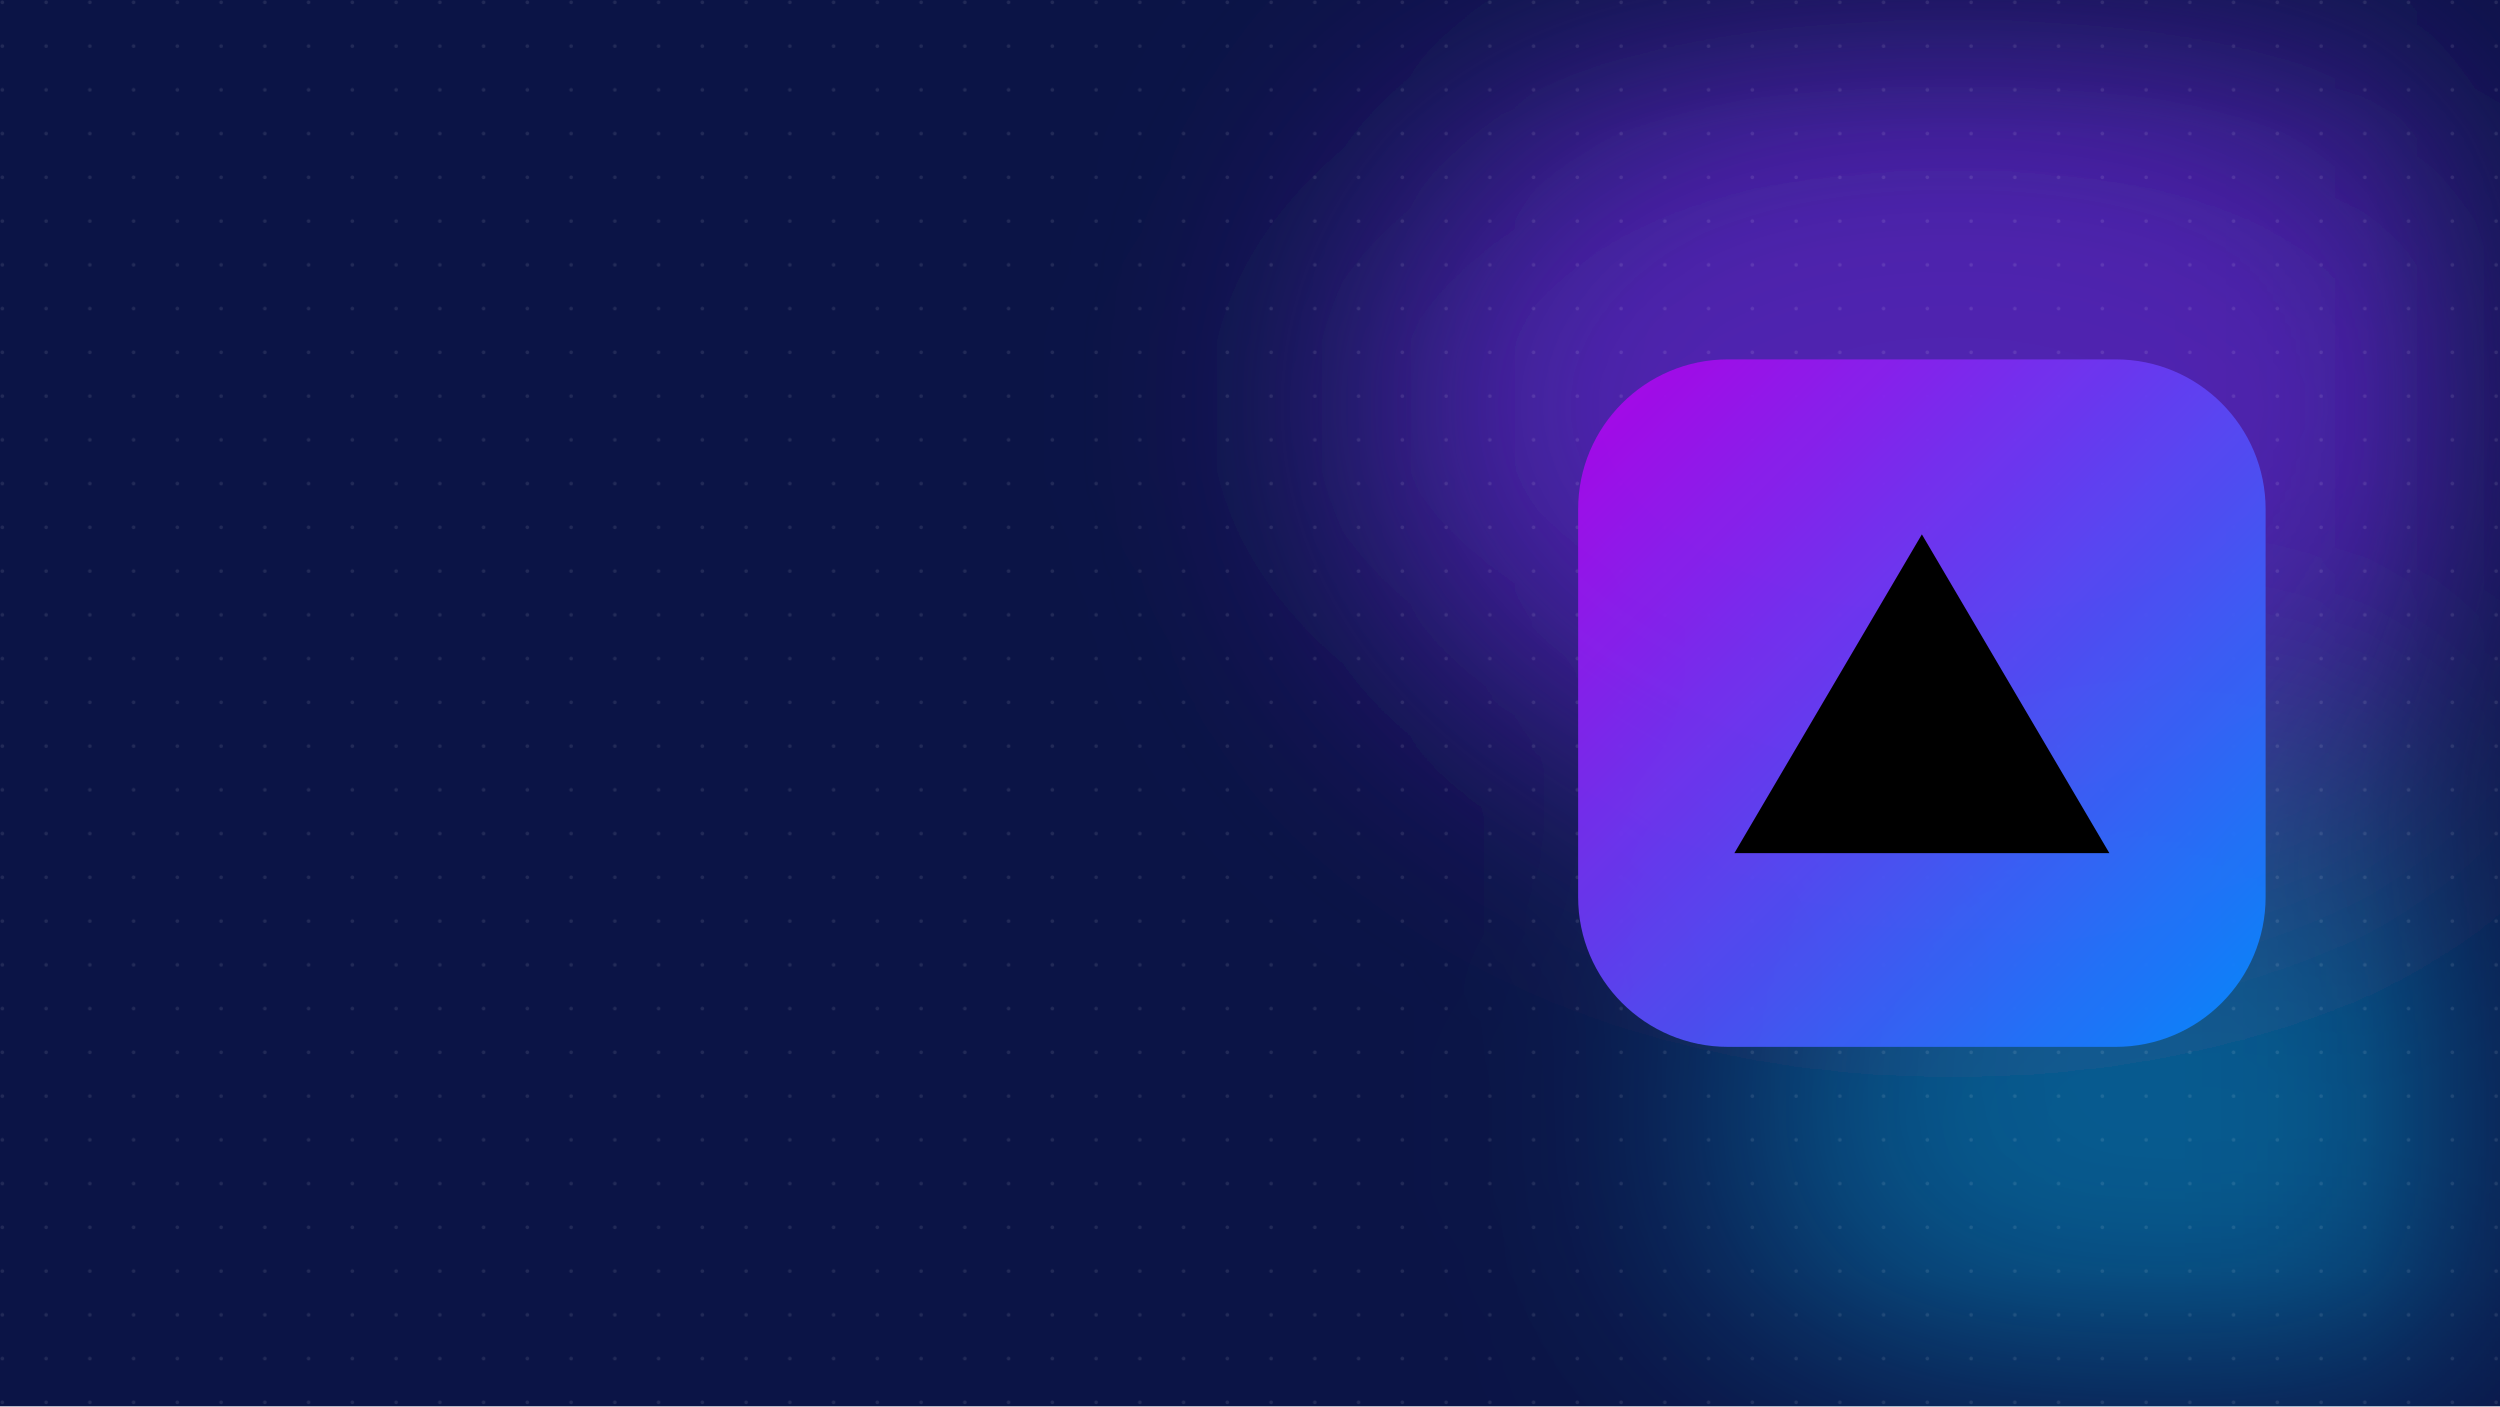
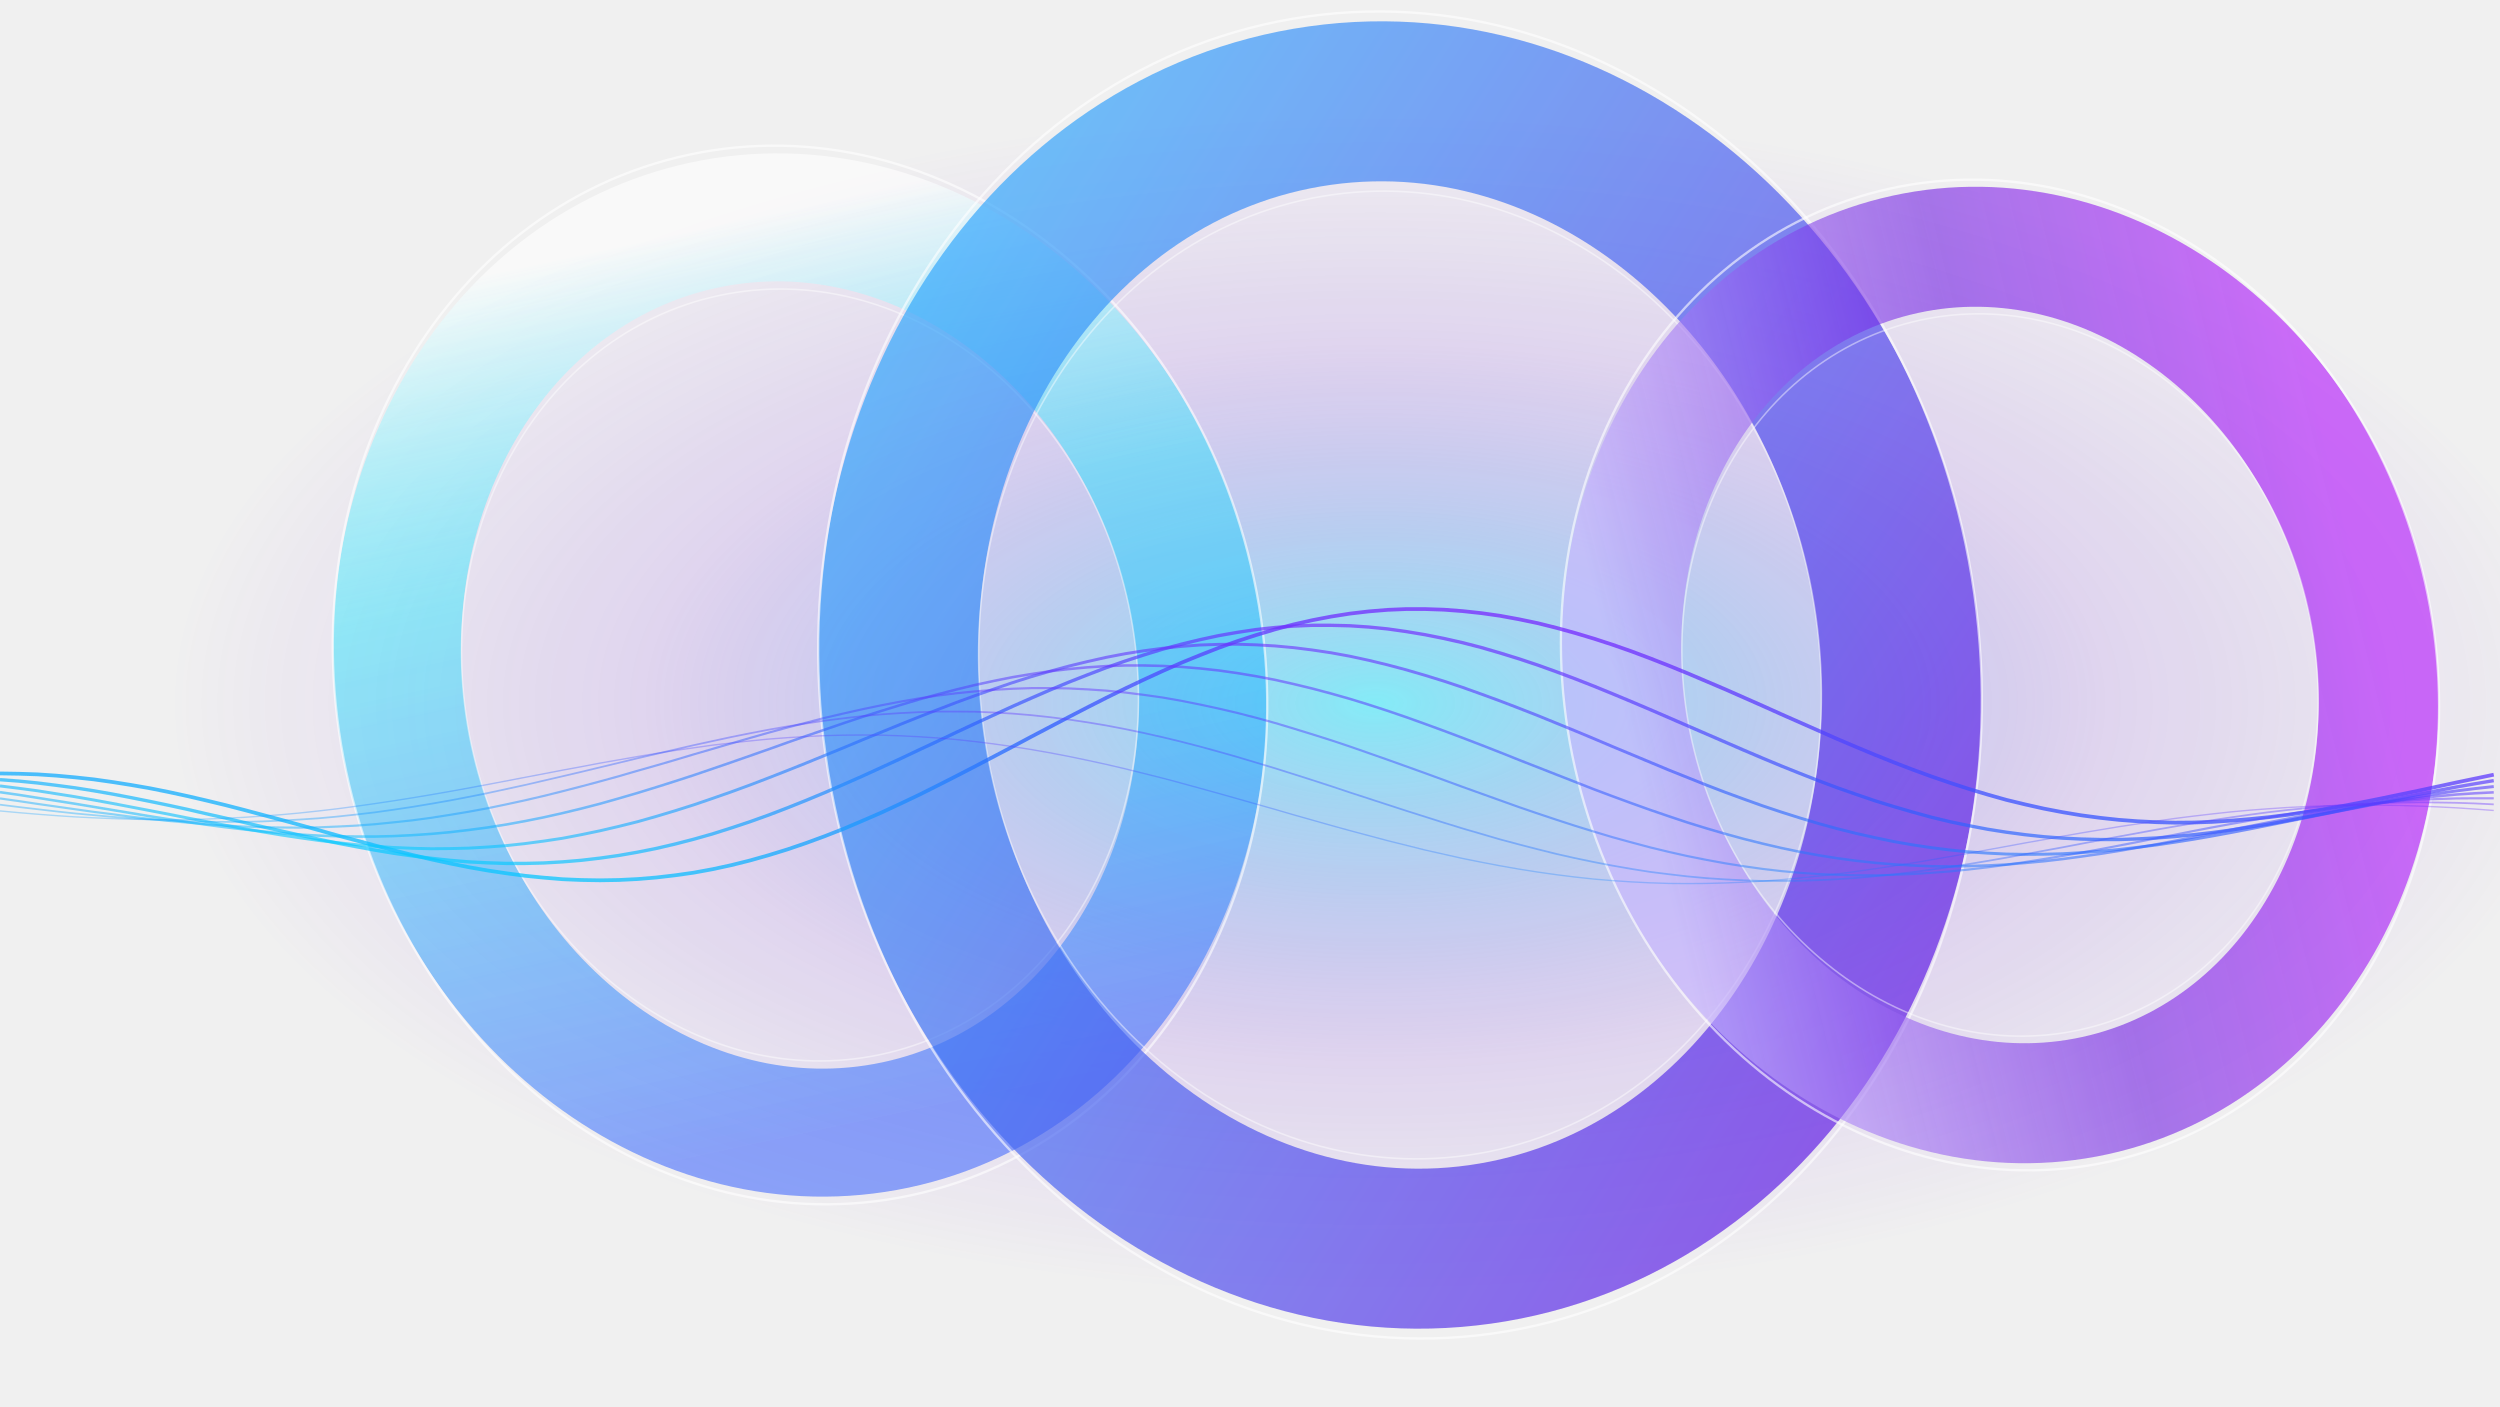
- <svg xmlns="http://www.w3.org/2000/svg" viewBox="0 0 1600 900" width="1600" height="900" role="img" aria-label="What to do in the first 24 hours of a ransomware attack">
+ <svg xmlns="http://www.w3.org/2000/svg" viewBox="0 0 1600 900" width="1600" height="900" role="img" aria-label="Glass rings joined by a disrupted waveform">
  <defs>
-     <linearGradient id="g" x1="0" y1="0" x2="1" y2="1">
-       <stop offset="0" stop-color="#b100e8" />
-       <stop offset="1" stop-color="#048aff" />
+     <linearGradient id="ag1" x1="0" y1="1" x2="1" y2="0">
+       <stop offset="0" stop-color="#00E5FF" />
+       <stop offset=".5" stop-color="#2F5BFF" />
+       <stop offset="1" stop-color="#AD03FD" />
    </linearGradient>
-     <filter id="b" x="-50%" y="-50%" width="200%" height="200%">
-       <feGaussianBlur stdDeviation="90" />
+     <linearGradient id="ag2" x1="0" y1="0" x2="1" y2="1">
+       <stop offset="0" stop-color="#29B6FF" stop-opacity=".9" />
+       <stop offset="1" stop-color="#6308E2" stop-opacity=".9" />
+     </linearGradient>
+     <linearGradient id="ag3" x1="0" y1="0" x2="0" y2="1">
+       <stop offset="0" stop-color="#fff" stop-opacity=".85" />
+       <stop offset=".35" stop-color="#00E5FF" stop-opacity=".55" />
+       <stop offset="1" stop-color="#2F5BFF" stop-opacity=".75" />
+     </linearGradient>
+     <linearGradient id="ag4" x1="0" y1="0" x2="1" y2="0">
+       <stop offset="0" stop-color="#C7B6FF" stop-opacity=".9" />
+       <stop offset=".55" stop-color="#6308E2" stop-opacity=".75" />
+       <stop offset="1" stop-color="#AD03FD" stop-opacity=".8" />
+     </linearGradient>
+     <linearGradient id="ag5" x1="0" y1="0" x2="1" y2="1">
+       <stop offset="0" stop-color="#fff" stop-opacity=".9" />
+       <stop offset="1" stop-color="#fff" stop-opacity="0" />
+     </linearGradient>
+     <radialGradient id="aglow" cx=".5" cy=".5" r=".5">
+       <stop offset="0" stop-color="#00E5FF" stop-opacity=".45" />
+       <stop offset=".6" stop-color="#6308E2" stop-opacity=".12" />
+       <stop offset="1" stop-color="#6308E2" stop-opacity="0" />
+     </radialGradient>
+     <filter id="asoft" x="-20%" y="-20%" width="140%" height="140%">
+       <feGaussianBlur stdDeviation="14" />
    </filter>
-     <pattern id="d" width="28" height="28" patternUnits="userSpaceOnUse">
-       <circle cx="1.5" cy="1.5" r="1.2" fill="#fff" fill-opacity=".09" />
-     </pattern>
  </defs>
-   <rect width="1600" height="900" fill="#0b1446" />
-   <g filter="url(#b)">
-     <ellipse cx="1250" cy="260" rx="380" ry="260" fill="#7b2ff7" fill-opacity=".6" />
-     <ellipse cx="1400" cy="720" rx="300" ry="200" fill="#00c8ff" fill-opacity=".4" />
-   </g>
-   <rect width="1600" height="900" fill="url(#d)" />
-   <rect x="1010" y="230" width="440" height="440" rx="96" fill="url(#g)" opacity=".95" />
-   <g transform="translate(1086 306) scale(12)" color="#FFFFFF" stroke-width="1.4">
-     <path d="M12 3L2 20h20L12 3z" />
-     <path d="M12 10v4" />
-     <path d="M12 17h.01" />
-   </g>
+   <ellipse cx="880" cy="450.0" rx="768.0" ry="378.0" fill="url(#aglow)" />
+   <ellipse cx="512.0" cy="432.0" rx="256.0" ry="294.4" fill="none" stroke="url(#ag3)" stroke-width="81.92" opacity="0.7" transform="rotate(-12 512.0 432.0)" />
+   <ellipse cx="512.0" cy="432.0" rx="296.96" ry="340.48" fill="none" stroke="#fff" stroke-width="1.5" opacity=".6" transform="rotate(-12 512.0 432.0)" />
+   <ellipse cx="512.0" cy="432.0" rx="215.04" ry="248.32" fill="none" stroke="#fff" stroke-width="1" opacity=".45" transform="rotate(-12 512.0 432.0)" />
+   <ellipse cx="896" cy="432.0" rx="320.0" ry="368.0" fill="none" stroke="url(#ag2)" stroke-width="102.4" opacity="0.75" transform="rotate(-8 896 432.0)" />
+   <ellipse cx="896" cy="432.0" rx="371.2" ry="425.6" fill="none" stroke="#fff" stroke-width="1.5" opacity=".6" transform="rotate(-8 896 432.0)" />
+   <ellipse cx="896" cy="432.0" rx="268.8" ry="310.4" fill="none" stroke="#fff" stroke-width="1" opacity=".45" transform="rotate(-8 896 432.0)" />
+   <ellipse cx="1280.0" cy="432.0" rx="240.0" ry="276.0" fill="none" stroke="url(#ag4)" stroke-width="76.8" opacity="0.7" transform="rotate(-14 1280.0 432.0)" />
+   <ellipse cx="1280.0" cy="432.0" rx="278.4" ry="319.2" fill="none" stroke="#fff" stroke-width="1.5" opacity=".6" transform="rotate(-14 1280.0 432.0)" />
+   <ellipse cx="1280.0" cy="432.0" rx="201.6" ry="232.8" fill="none" stroke="#fff" stroke-width="1" opacity=".45" transform="rotate(-14 1280.0 432.0)" />
+   <path d="M0.0,495.0 L12.0,495.2 L24.0,495.6 L36.0,496.4 L48.0,497.5 L60.0,498.8 L72.0,500.5 L84.0,502.4 L96.0,504.5 L108.0,506.9 L120.0,509.5 L132.0,512.3 L144.0,515.2 L156.0,518.3 L168.0,521.5 L180.0,524.7 L192.0,528.0 L204.0,531.3 L216.0,534.7 L228.0,537.9 L240.0,541.1 L252.0,544.2 L264.0,547.2 L276.0,550.0 L288.0,552.6 L300.0,555.0 L312.0,557.1 L324.0,558.9 L336.0,560.5 L348.0,561.7 L360.0,562.7 L372.0,563.2 L384.0,563.4 L396.0,563.2 L408.0,562.6 L420.0,561.6 L432.0,560.2 L444.0,558.5 L456.0,556.3 L468.0,553.7 L480.0,550.7 L492.0,547.3 L504.0,543.6 L516.0,539.5 L528.0,535.1 L540.0,530.4 L552.0,525.3 L564.0,520.1 L576.0,514.5 L588.0,508.8 L600.0,502.8 L612.0,496.7 L624.0,490.5 L636.0,484.2 L648.0,477.9 L660.0,471.5 L672.0,465.2 L684.0,458.9 L696.0,452.7 L708.0,446.6 L720.0,440.7 L732.0,435.0 L744.0,429.5 L756.0,424.2 L768.0,419.3 L780.0,414.6 L792.0,410.3 L804.0,406.4 L816.0,402.8 L828.0,399.6 L840.0,396.9 L852.0,394.6 L864.0,392.7 L876.0,391.3 L888.0,390.3 L900.0,389.8 L912.0,389.8 L924.0,390.2 L936.0,391.1 L948.0,392.4 L960.0,394.1 L972.0,396.3 L984.0,398.8 L996.0,401.8 L1008.0,405.1 L1020.0,408.7 L1032.0,412.6 L1044.0,416.8 L1056.0,421.3 L1068.0,426.0 L1080.0,430.9 L1092.0,436.0 L1104.0,441.1 L1116.0,446.4 L1128.0,451.7 L1140.0,457.1 L1152.0,462.4 L1164.0,467.7 L1176.0,473.0 L1188.0,478.1 L1200.0,483.1 L1212.0,487.9 L1224.0,492.5 L1236.0,496.9 L1248.0,501.0 L1260.0,504.9 L1272.0,508.5 L1284.0,511.9 L1296.0,514.8 L1308.0,517.5 L1320.0,519.8 L1332.0,521.8 L1344.0,523.4 L1356.0,524.7 L1368.0,525.6 L1380.0,526.2 L1392.0,526.5 L1404.0,526.4 L1416.0,526.0 L1428.0,525.2 L1440.0,524.2 L1452.0,523.0 L1464.0,521.5 L1476.0,519.7 L1488.0,517.8 L1500.0,515.7 L1512.0,513.4 L1524.0,511.0 L1536.0,508.5 L1548.0,506.0 L1560.0,503.4 L1572.0,500.8 L1584.0,498.3 L1596.0,495.8" fill="none" stroke="url(#ag1)" stroke-width="2.40" opacity="0.75" />
+   <path d="M0.0,499.0 L12.0,499.9 L24.0,501.1 L36.0,502.6 L48.0,504.2 L60.0,506.1 L72.0,508.2 L84.0,510.5 L96.0,512.9 L108.0,515.4 L120.0,518.0 L132.0,520.8 L144.0,523.5 L156.0,526.3 L168.0,529.1 L180.0,531.8 L192.0,534.5 L204.0,537.1 L216.0,539.6 L228.0,541.9 L240.0,544.1 L252.0,546.1 L264.0,547.8 L276.0,549.3 L288.0,550.6 L300.0,551.6 L312.0,552.2 L324.0,552.6 L336.0,552.6 L348.0,552.3 L360.0,551.6 L372.0,550.6 L384.0,549.2 L396.0,547.5 L408.0,545.4 L420.0,543.0 L432.0,540.2 L444.0,537.1 L456.0,533.7 L468.0,529.9 L480.0,525.9 L492.0,521.6 L504.0,517.0 L516.0,512.2 L528.0,507.2 L540.0,502.0 L552.0,496.7 L564.0,491.2 L576.0,485.7 L588.0,480.0 L600.0,474.4 L612.0,468.7 L624.0,463.1 L636.0,457.6 L648.0,452.1 L660.0,446.8 L672.0,441.6 L684.0,436.6 L696.0,431.9 L708.0,427.3 L720.0,423.1 L732.0,419.2 L744.0,415.5 L756.0,412.3 L768.0,409.4 L780.0,406.8 L792.0,404.7 L804.0,402.9 L816.0,401.6 L828.0,400.7 L840.0,400.2 L852.0,400.2 L864.0,400.5 L876.0,401.3 L888.0,402.5 L900.0,404.2 L912.0,406.2 L924.0,408.6 L936.0,411.3 L948.0,414.4 L960.0,417.9 L972.0,421.6 L984.0,425.6 L996.0,429.9 L1008.0,434.4 L1020.0,439.1 L1032.0,444.0 L1044.0,449.0 L1056.0,454.1 L1068.0,459.3 L1080.0,464.5 L1092.0,469.7 L1104.0,474.9 L1116.0,480.1 L1128.0,485.2 L1140.0,490.2 L1152.0,495.0 L1164.0,499.7 L1176.0,504.2 L1188.0,508.4 L1200.0,512.5 L1212.0,516.2 L1224.0,519.7 L1236.0,523.0 L1248.0,525.9 L1260.0,528.4 L1272.0,530.7 L1284.0,532.6 L1296.0,534.2 L1308.0,535.5 L1320.0,536.4 L1332.0,537.0 L1344.0,537.3 L1356.0,537.3 L1368.0,536.9 L1380.0,536.3 L1392.0,535.4 L1404.0,534.2 L1416.0,532.8 L1428.0,531.2 L1440.0,529.3 L1452.0,527.4 L1464.0,525.2 L1476.0,522.9 L1488.0,520.6 L1500.0,518.2 L1512.0,515.7 L1524.0,513.2 L1536.0,510.8 L1548.0,508.3 L1560.0,506.0 L1572.0,503.7 L1584.0,501.6 L1596.0,499.6" fill="none" stroke="url(#ag1)" stroke-width="2.15" opacity="0.68" />
+   <path d="M0.0,503.0 L12.0,504.5 L24.0,506.1 L36.0,508.0 L48.0,509.9 L60.0,512.0 L72.0,514.2 L84.0,516.5 L96.0,518.8 L108.0,521.1 L120.0,523.5 L132.0,525.8 L144.0,528.1 L156.0,530.3 L168.0,532.4 L180.0,534.4 L192.0,536.2 L204.0,537.9 L216.0,539.3 L228.0,540.6 L240.0,541.6 L252.0,542.4 L264.0,542.9 L276.0,543.2 L288.0,543.1 L300.0,542.8 L312.0,542.1 L324.0,541.2 L336.0,539.9 L348.0,538.3 L360.0,536.5 L372.0,534.2 L384.0,531.7 L396.0,528.9 L408.0,525.9 L420.0,522.5 L432.0,518.9 L444.0,515.1 L456.0,511.0 L468.0,506.8 L480.0,502.4 L492.0,497.8 L504.0,493.1 L516.0,488.3 L528.0,483.4 L540.0,478.5 L552.0,473.5 L564.0,468.6 L576.0,463.7 L588.0,458.9 L600.0,454.2 L612.0,449.6 L624.0,445.2 L636.0,441.0 L648.0,436.9 L660.0,433.1 L672.0,429.6 L684.0,426.3 L696.0,423.4 L708.0,420.7 L720.0,418.4 L732.0,416.5 L744.0,414.9 L756.0,413.7 L768.0,412.8 L780.0,412.4 L792.0,412.3 L804.0,412.7 L816.0,413.4 L828.0,414.5 L840.0,416.0 L852.0,417.8 L864.0,420.0 L876.0,422.6 L888.0,425.5 L900.0,428.7 L912.0,432.2 L924.0,435.9 L936.0,439.9 L948.0,444.2 L960.0,448.6 L972.0,453.2 L984.0,457.9 L996.0,462.8 L1008.0,467.7 L1020.0,472.7 L1032.0,477.8 L1044.0,482.8 L1056.0,487.8 L1068.0,492.8 L1080.0,497.6 L1092.0,502.4 L1104.0,507.0 L1116.0,511.4 L1128.0,515.7 L1140.0,519.7 L1152.0,523.5 L1164.0,527.1 L1176.0,530.4 L1188.0,533.4 L1200.0,536.1 L1212.0,538.6 L1224.0,540.7 L1236.0,542.5 L1248.0,544.0 L1260.0,545.2 L1272.0,546.0 L1284.0,546.6 L1296.0,546.8 L1308.0,546.7 L1320.0,546.4 L1332.0,545.7 L1344.0,544.8 L1356.0,543.7 L1368.0,542.3 L1380.0,540.8 L1392.0,539.0 L1404.0,537.1 L1416.0,535.0 L1428.0,532.8 L1440.0,530.5 L1452.0,528.1 L1464.0,525.7 L1476.0,523.3 L1488.0,520.9 L1500.0,518.5 L1512.0,516.2 L1524.0,513.9 L1536.0,511.8 L1548.0,509.8 L1560.0,507.9 L1572.0,506.2 L1584.0,504.7 L1596.0,503.4" fill="none" stroke="url(#ag1)" stroke-width="1.90" opacity="0.61" />
+   <path d="M0.0,507.0 L12.0,508.7 L24.0,510.6 L36.0,512.5 L48.0,514.4 L60.0,516.4 L72.0,518.4 L84.0,520.4 L96.0,522.4 L108.0,524.3 L120.0,526.1 L132.0,527.8 L144.0,529.4 L156.0,530.8 L168.0,532.1 L180.0,533.2 L192.0,534.1 L204.0,534.8 L216.0,535.2 L228.0,535.4 L240.0,535.4 L252.0,535.1 L264.0,534.5 L276.0,533.7 L288.0,532.6 L300.0,531.2 L312.0,529.6 L324.0,527.7 L336.0,525.5 L348.0,523.1 L360.0,520.4 L372.0,517.5 L384.0,514.4 L396.0,511.0 L408.0,507.5 L420.0,503.8 L432.0,500.0 L444.0,496.1 L456.0,492.0 L468.0,487.9 L480.0,483.7 L492.0,479.5 L504.0,475.2 L516.0,471.0 L528.0,466.9 L540.0,462.8 L552.0,458.8 L564.0,455.0 L576.0,451.3 L588.0,447.7 L600.0,444.4 L612.0,441.3 L624.0,438.4 L636.0,435.8 L648.0,433.4 L660.0,431.4 L672.0,429.6 L684.0,428.2 L696.0,427.1 L708.0,426.3 L720.0,425.9 L732.0,425.9 L744.0,426.2 L756.0,426.8 L768.0,427.8 L780.0,429.1 L792.0,430.8 L804.0,432.8 L816.0,435.1 L828.0,437.8 L840.0,440.7 L852.0,443.9 L864.0,447.3 L876.0,451.0 L888.0,454.9 L900.0,459.0 L912.0,463.3 L924.0,467.7 L936.0,472.2 L948.0,476.8 L960.0,481.5 L972.0,486.3 L984.0,491.0 L996.0,495.7 L1008.0,500.4 L1020.0,505.1 L1032.0,509.6 L1044.0,514.0 L1056.0,518.3 L1068.0,522.4 L1080.0,526.4 L1092.0,530.1 L1104.0,533.6 L1116.0,536.9 L1128.0,539.9 L1140.0,542.7 L1152.0,545.2 L1164.0,547.4 L1176.0,549.3 L1188.0,550.9 L1200.0,552.2 L1212.0,553.2 L1224.0,553.9 L1236.0,554.4 L1248.0,554.5 L1260.0,554.3 L1272.0,553.9 L1284.0,553.3 L1296.0,552.3 L1308.0,551.2 L1320.0,549.8 L1332.0,548.2 L1344.0,546.5 L1356.0,544.6 L1368.0,542.5 L1380.0,540.4 L1392.0,538.1 L1404.0,535.8 L1416.0,533.4 L1428.0,531.0 L1440.0,528.7 L1452.0,526.3 L1464.0,524.0 L1476.0,521.7 L1488.0,519.6 L1500.0,517.5 L1512.0,515.6 L1524.0,513.8 L1536.0,512.2 L1548.0,510.8 L1560.0,509.6 L1572.0,508.5 L1584.0,507.7 L1596.0,507.1" fill="none" stroke="url(#ag1)" stroke-width="1.65" opacity="0.54" />
+   <path d="M0.0,511.0 L12.0,512.7 L24.0,514.5 L36.0,516.2 L48.0,517.9 L60.0,519.6 L72.0,521.1 L84.0,522.7 L96.0,524.1 L108.0,525.4 L120.0,526.5 L132.0,527.5 L144.0,528.3 L156.0,529.0 L168.0,529.4 L180.0,529.6 L192.0,529.7 L204.0,529.5 L216.0,529.0 L228.0,528.4 L240.0,527.5 L252.0,526.3 L264.0,525.0 L276.0,523.4 L288.0,521.5 L300.0,519.5 L312.0,517.3 L324.0,514.8 L336.0,512.2 L348.0,509.4 L360.0,506.4 L372.0,503.3 L384.0,500.1 L396.0,496.8 L408.0,493.3 L420.0,489.9 L432.0,486.4 L444.0,482.8 L456.0,479.3 L468.0,475.8 L480.0,472.3 L492.0,468.9 L504.0,465.6 L516.0,462.5 L528.0,459.4 L540.0,456.6 L552.0,453.9 L564.0,451.4 L576.0,449.1 L588.0,447.0 L600.0,445.2 L612.0,443.7 L624.0,442.5 L636.0,441.5 L648.0,440.8 L660.0,440.4 L672.0,440.4 L684.0,440.6 L696.0,441.2 L708.0,442.0 L720.0,443.2 L732.0,444.7 L744.0,446.4 L756.0,448.5 L768.0,450.9 L780.0,453.5 L792.0,456.3 L804.0,459.4 L816.0,462.7 L828.0,466.3 L840.0,470.0 L852.0,473.8 L864.0,477.8 L876.0,482.0 L888.0,486.2 L900.0,490.5 L912.0,494.8 L924.0,499.2 L936.0,503.6 L948.0,507.9 L960.0,512.2 L972.0,516.5 L984.0,520.6 L996.0,524.6 L1008.0,528.5 L1020.0,532.2 L1032.0,535.8 L1044.0,539.1 L1056.0,542.3 L1068.0,545.2 L1080.0,547.9 L1092.0,550.3 L1104.0,552.5 L1116.0,554.4 L1128.0,556.1 L1140.0,557.5 L1152.0,558.6 L1164.0,559.4 L1176.0,559.9 L1188.0,560.2 L1200.0,560.2 L1212.0,559.9 L1224.0,559.4 L1236.0,558.6 L1248.0,557.7 L1260.0,556.5 L1272.0,555.1 L1284.0,553.5 L1296.0,551.7 L1308.0,549.8 L1320.0,547.8 L1332.0,545.7 L1344.0,543.5 L1356.0,541.2 L1368.0,538.9 L1380.0,536.5 L1392.0,534.2 L1404.0,531.8 L1416.0,529.5 L1428.0,527.3 L1440.0,525.2 L1452.0,523.1 L1464.0,521.1 L1476.0,519.3 L1488.0,517.7 L1500.0,516.1 L1512.0,514.8 L1524.0,513.6 L1536.0,512.7 L1548.0,511.9 L1560.0,511.4 L1572.0,511.0 L1584.0,510.9 L1596.0,510.9" fill="none" stroke="url(#ag1)" stroke-width="1.40" opacity="0.47" />
+   <path d="M0.0,515.0 L12.0,516.5 L24.0,517.9 L36.0,519.3 L48.0,520.6 L60.0,521.7 L72.0,522.8 L84.0,523.7 L96.0,524.5 L108.0,525.2 L120.0,525.6 L132.0,525.9 L144.0,526.0 L156.0,526.0 L168.0,525.7 L180.0,525.2 L192.0,524.5 L204.0,523.7 L216.0,522.6 L228.0,521.3 L240.0,519.9 L252.0,518.2 L264.0,516.4 L276.0,514.4 L288.0,512.3 L300.0,510.0 L312.0,507.6 L324.0,505.0 L336.0,502.4 L348.0,499.6 L360.0,496.8 L372.0,494.0 L384.0,491.1 L396.0,488.2 L408.0,485.3 L420.0,482.5 L432.0,479.7 L444.0,476.9 L456.0,474.3 L468.0,471.7 L480.0,469.3 L492.0,467.0 L504.0,464.9 L516.0,463.0 L528.0,461.2 L540.0,459.7 L552.0,458.3 L564.0,457.2 L576.0,456.4 L588.0,455.8 L600.0,455.4 L612.0,455.4 L624.0,455.5 L636.0,456.0 L648.0,456.7 L660.0,457.7 L672.0,459.0 L684.0,460.5 L696.0,462.3 L708.0,464.3 L720.0,466.6 L732.0,469.1 L744.0,471.8 L756.0,474.7 L768.0,477.8 L780.0,481.1 L792.0,484.5 L804.0,488.1 L816.0,491.7 L828.0,495.5 L840.0,499.3 L852.0,503.2 L864.0,507.2 L876.0,511.1 L888.0,515.0 L900.0,518.9 L912.0,522.7 L924.0,526.5 L936.0,530.2 L948.0,533.7 L960.0,537.2 L972.0,540.4 L984.0,543.5 L996.0,546.5 L1008.0,549.2 L1020.0,551.7 L1032.0,554.0 L1044.0,556.1 L1056.0,558.0 L1068.0,559.5 L1080.0,560.9 L1092.0,562.0 L1104.0,562.8 L1116.0,563.4 L1128.0,563.8 L1140.0,563.8 L1152.0,563.7 L1164.0,563.3 L1176.0,562.7 L1188.0,561.9 L1200.0,560.8 L1212.0,559.6 L1224.0,558.2 L1236.0,556.6 L1248.0,554.8 L1260.0,553.0 L1272.0,551.0 L1284.0,548.9 L1296.0,546.7 L1308.0,544.5 L1320.0,542.3 L1332.0,540.0 L1344.0,537.7 L1356.0,535.4 L1368.0,533.2 L1380.0,531.0 L1392.0,528.9 L1404.0,526.8 L1416.0,524.9 L1428.0,523.1 L1440.0,521.4 L1452.0,519.8 L1464.0,518.4 L1476.0,517.2 L1488.0,516.1 L1500.0,515.2 L1512.0,514.5 L1524.0,514.0 L1536.0,513.7 L1548.0,513.5 L1560.0,513.6 L1572.0,513.8 L1584.0,514.2 L1596.0,514.8" fill="none" stroke="url(#ag1)" stroke-width="1.15" opacity="0.40" />
+   <path d="M0.0,519.0 L12.0,520.1 L24.0,521.1 L36.0,522.0 L48.0,522.8 L60.0,523.4 L72.0,523.9 L84.0,524.3 L96.0,524.5 L108.0,524.6 L120.0,524.5 L132.0,524.2 L144.0,523.7 L156.0,523.1 L168.0,522.3 L180.0,521.4 L192.0,520.3 L204.0,519.0 L216.0,517.6 L228.0,516.0 L240.0,514.3 L252.0,512.5 L264.0,510.6 L276.0,508.6 L288.0,506.5 L300.0,504.3 L312.0,502.1 L324.0,499.8 L336.0,497.5 L348.0,495.2 L360.0,492.9 L372.0,490.7 L384.0,488.4 L396.0,486.3 L408.0,484.2 L420.0,482.2 L432.0,480.3 L444.0,478.6 L456.0,476.9 L468.0,475.5 L480.0,474.2 L492.0,473.0 L504.0,472.1 L516.0,471.4 L528.0,470.8 L540.0,470.5 L552.0,470.4 L564.0,470.5 L576.0,470.9 L588.0,471.5 L600.0,472.3 L612.0,473.3 L624.0,474.6 L636.0,476.1 L648.0,477.8 L660.0,479.7 L672.0,481.8 L684.0,484.1 L696.0,486.6 L708.0,489.2 L720.0,492.0 L732.0,495.0 L744.0,498.0 L756.0,501.2 L768.0,504.5 L780.0,507.8 L792.0,511.2 L804.0,514.6 L816.0,518.0 L828.0,521.5 L840.0,524.9 L852.0,528.3 L864.0,531.6 L876.0,534.8 L888.0,538.0 L900.0,541.0 L912.0,544.0 L924.0,546.7 L936.0,549.4 L948.0,551.8 L960.0,554.1 L972.0,556.2 L984.0,558.1 L996.0,559.8 L1008.0,561.3 L1020.0,562.6 L1032.0,563.6 L1044.0,564.4 L1056.0,565.0 L1068.0,565.4 L1080.0,565.5 L1092.0,565.4 L1104.0,565.1 L1116.0,564.6 L1128.0,563.9 L1140.0,563.0 L1152.0,561.9 L1164.0,560.7 L1176.0,559.3 L1188.0,557.7 L1200.0,556.0 L1212.0,554.2 L1224.0,552.3 L1236.0,550.3 L1248.0,548.2 L1260.0,546.1 L1272.0,543.9 L1284.0,541.7 L1296.0,539.5 L1308.0,537.4 L1320.0,535.2 L1332.0,533.1 L1344.0,531.1 L1356.0,529.1 L1368.0,527.3 L1380.0,525.5 L1392.0,523.8 L1404.0,522.3 L1416.0,520.9 L1428.0,519.6 L1440.0,518.5 L1452.0,517.6 L1464.0,516.8 L1476.0,516.2 L1488.0,515.7 L1500.0,515.4 L1512.0,515.3 L1524.0,515.3 L1536.0,515.5 L1548.0,515.9 L1560.0,516.4 L1572.0,517.0 L1584.0,517.8 L1596.0,518.7" fill="none" stroke="url(#ag1)" stroke-width="0.90" opacity="0.33" />
</svg>
